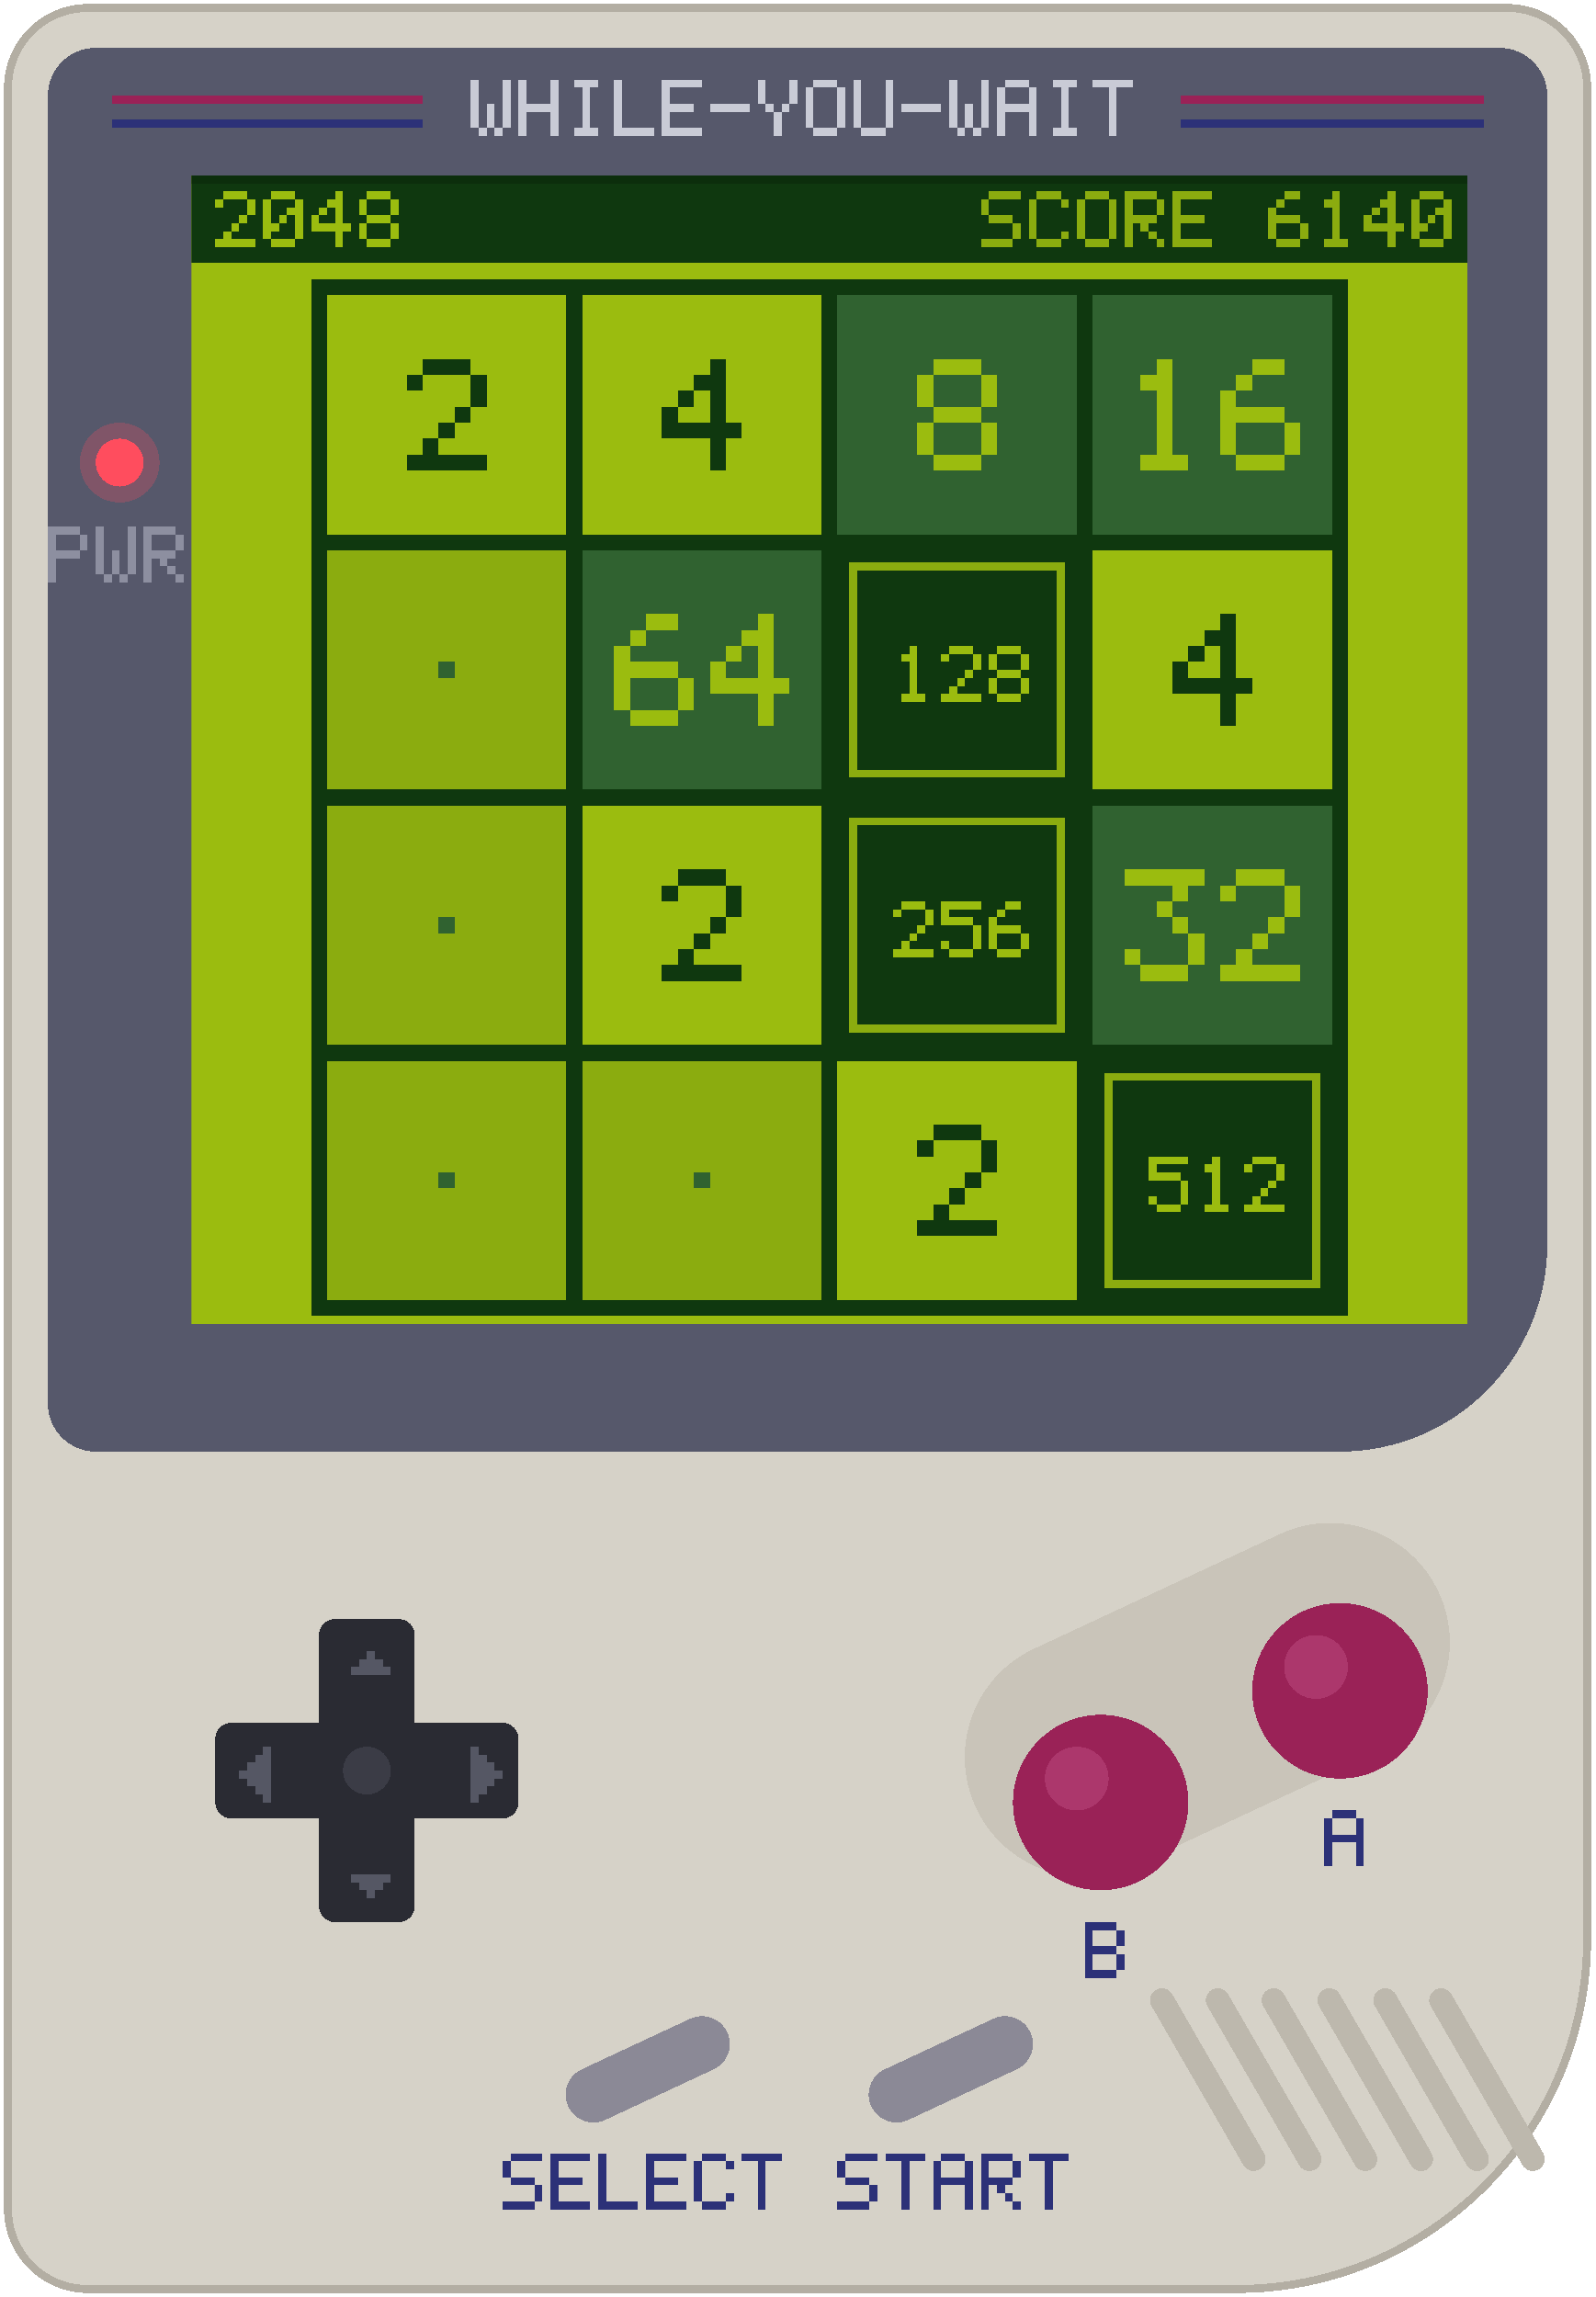
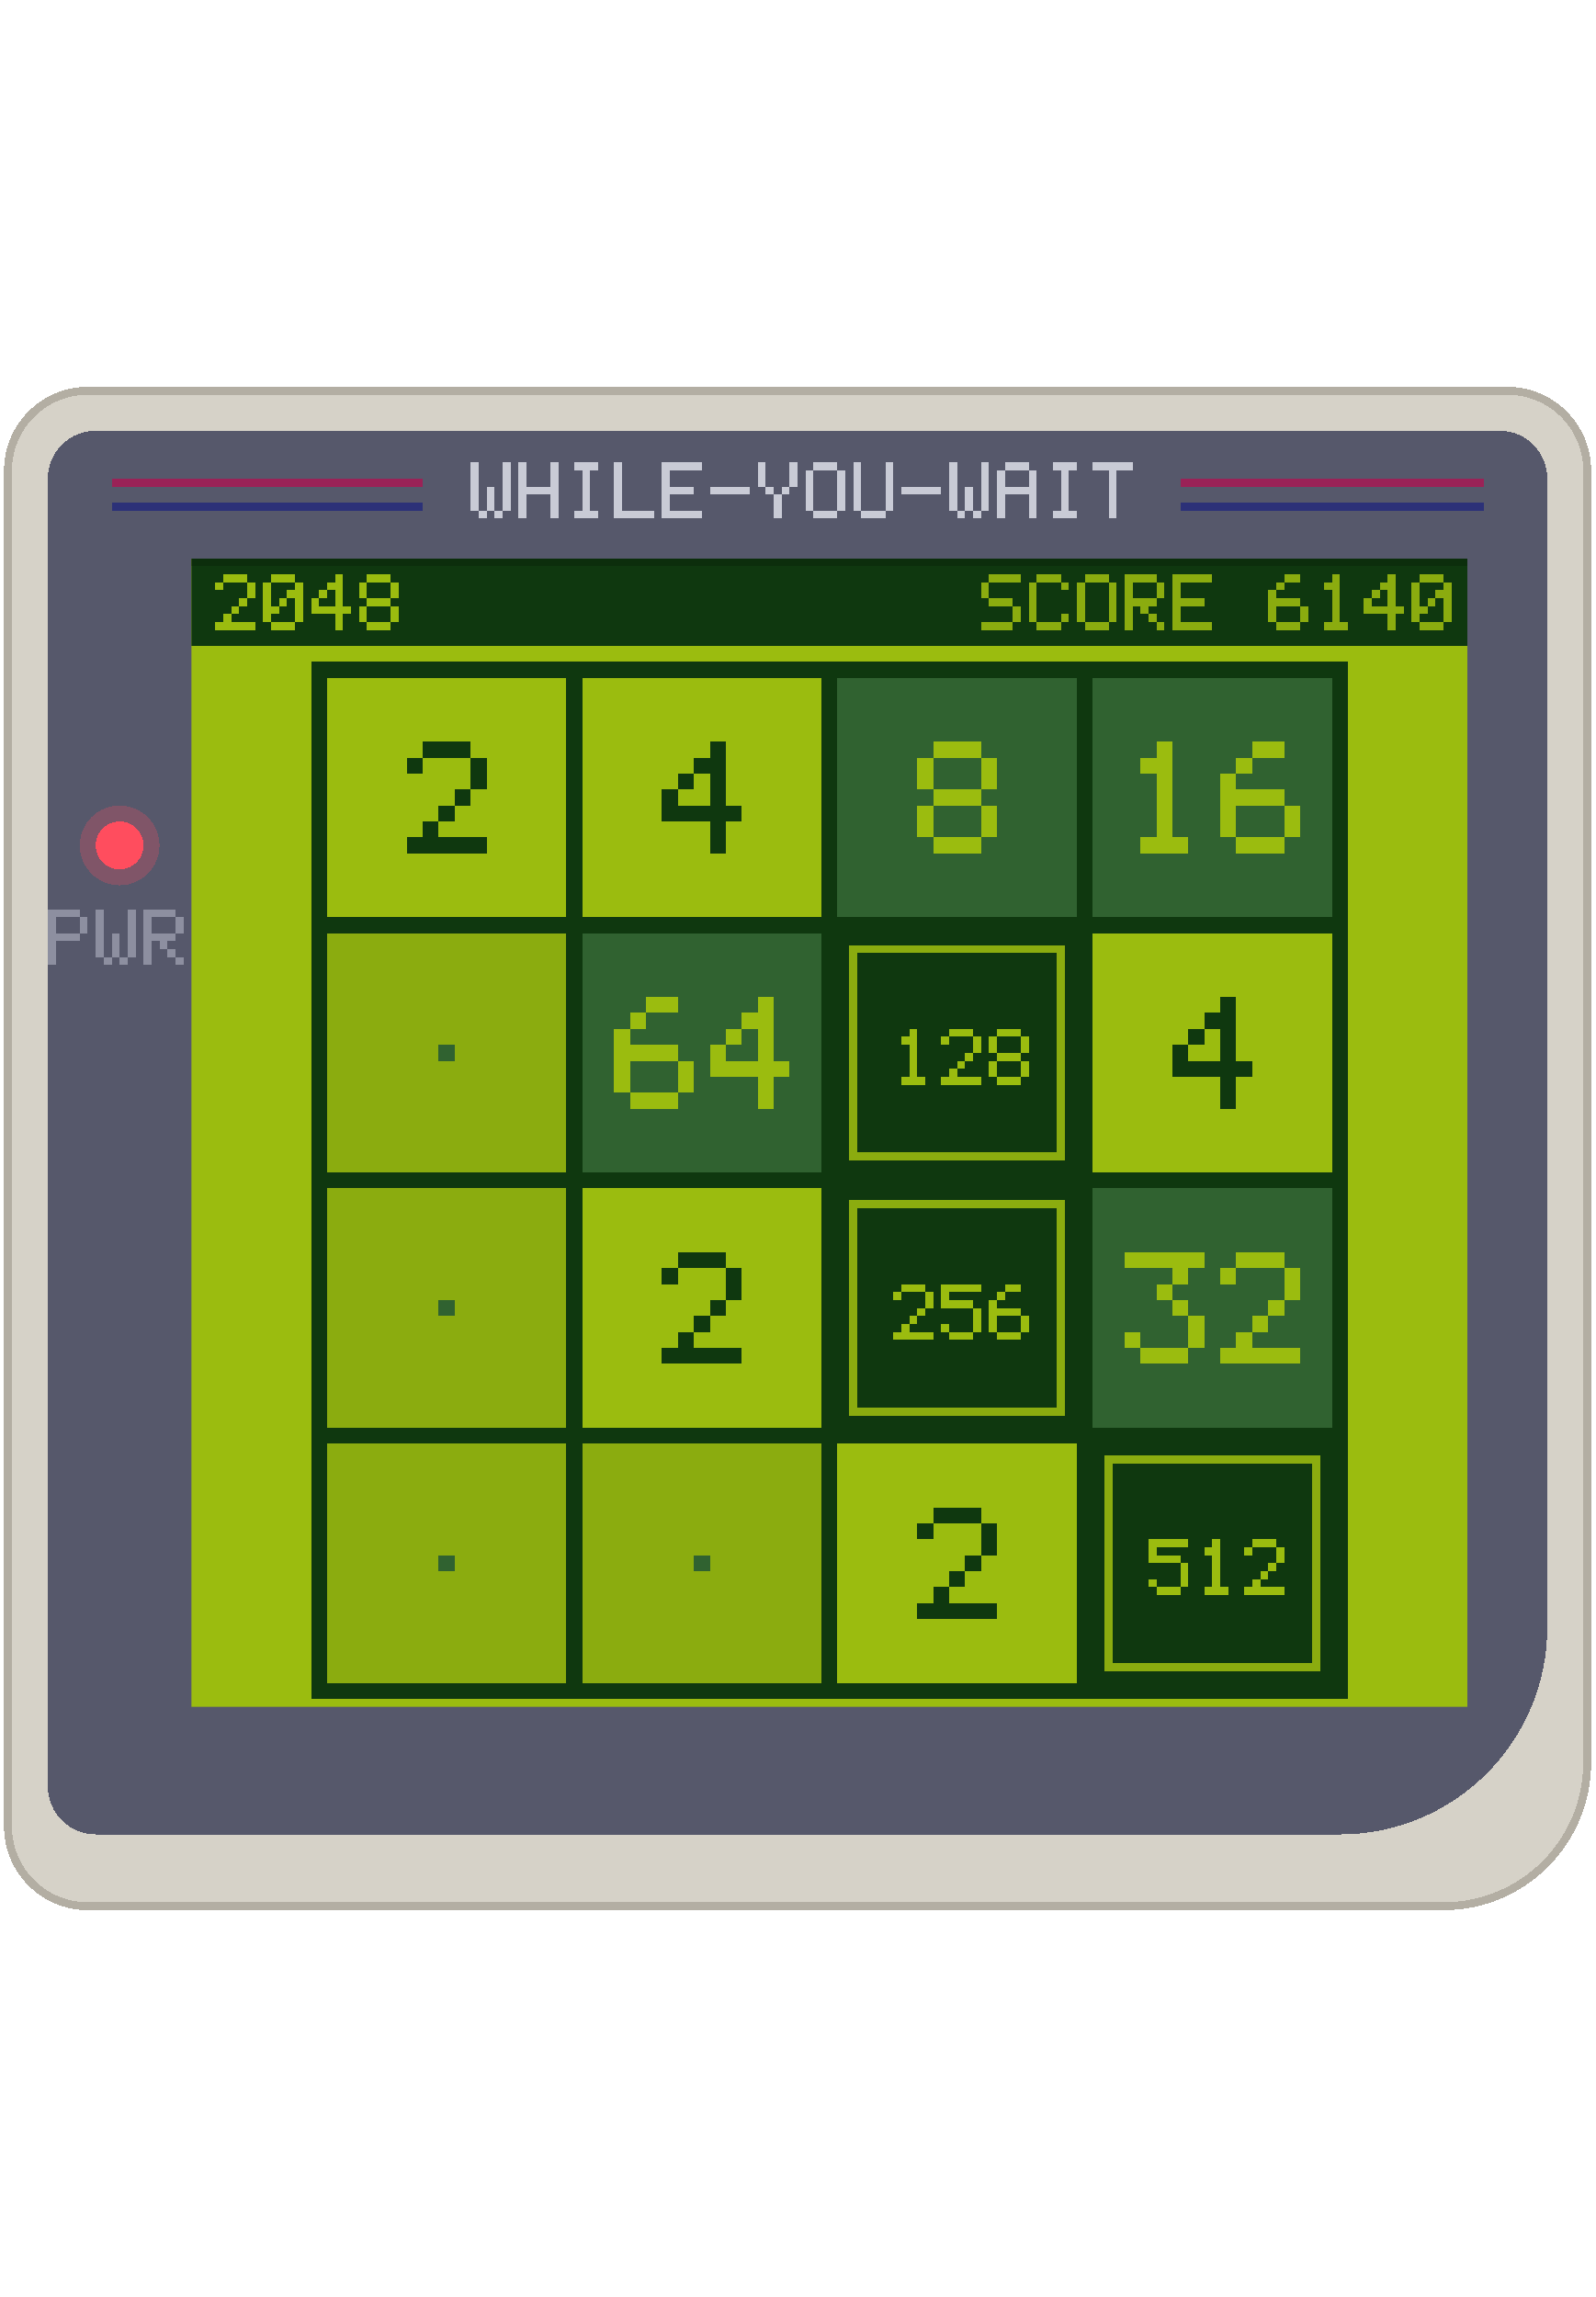
- <svg xmlns="http://www.w3.org/2000/svg" viewBox="0 0 200 288" width="300" height="432" shape-rendering="crispEdges">
+ <svg xmlns="http://www.w3.org/2000/svg" viewBox="0 0 200 192" width="300" height="432" shape-rendering="crispEdges">
  <defs>
    <path id="a32" d="M1 0h3v1h-3zM0 1h1v1h-1zM4 1h1v1h-1zM4 2h1v1h-1zM3 3h1v1h-1zM2 4h1v1h-1zM1 5h1v1h-1zM0 6h5v1h-5z" />
    <path id="a30" d="M1 0h3v1h-3zM0 1h1v1h-1zM4 1h1v1h-1zM0 2h1v1h-1zM3 2h2v1h-2zM0 3h1v1h-1zM2 3h1v1h-1zM4 3h1v1h-1zM0 4h2v1h-2zM4 4h1v1h-1zM0 5h1v1h-1zM4 5h1v1h-1zM1 6h3v1h-3z" />
    <path id="a34" d="M3 0h1v1h-1zM2 1h2v1h-2zM1 2h1v1h-1zM3 2h1v1h-1zM0 3h1v1h-1zM3 3h1v1h-1zM0 4h5v1h-5zM3 5h1v1h-1zM3 6h1v1h-1z" />
    <path id="a38" d="M1 0h3v1h-3zM0 1h1v1h-1zM4 1h1v1h-1zM0 2h1v1h-1zM4 2h1v1h-1zM1 3h3v1h-3zM0 4h1v1h-1zM4 4h1v1h-1zM0 5h1v1h-1zM4 5h1v1h-1zM1 6h3v1h-3z" />
    <path id="a53" d="M1 0h4v1h-4zM0 1h1v1h-1zM0 2h1v1h-1zM1 3h3v1h-3zM4 4h1v1h-1zM4 5h1v1h-1zM0 6h4v1h-4z" />
    <path id="a43" d="M1 0h3v1h-3zM0 1h1v1h-1zM4 1h1v1h-1zM0 2h1v1h-1zM0 3h1v1h-1zM0 4h1v1h-1zM0 5h1v1h-1zM4 5h1v1h-1zM1 6h3v1h-3z" />
    <path id="a4f" d="M1 0h3v1h-3zM0 1h1v1h-1zM4 1h1v1h-1zM0 2h1v1h-1zM4 2h1v1h-1zM0 3h1v1h-1zM4 3h1v1h-1zM0 4h1v1h-1zM4 4h1v1h-1zM0 5h1v1h-1zM4 5h1v1h-1zM1 6h3v1h-3z" />
    <path id="a52" d="M0 0h4v1h-4zM0 1h1v1h-1zM4 1h1v1h-1zM0 2h1v1h-1zM4 2h1v1h-1zM0 3h4v1h-4zM0 4h1v1h-1zM2 4h1v1h-1zM0 5h1v1h-1zM3 5h1v1h-1zM0 6h1v1h-1zM4 6h1v1h-1z" />
    <path id="a45" d="M0 0h5v1h-5zM0 1h1v1h-1zM0 2h1v1h-1zM0 3h4v1h-4zM0 4h1v1h-1zM0 5h1v1h-1zM0 6h5v1h-5z" />
    <path id="a36" d="M2 0h2v1h-2zM1 1h1v1h-1zM0 2h1v1h-1zM0 3h4v1h-4zM0 4h1v1h-1zM4 4h1v1h-1zM0 5h1v1h-1zM4 5h1v1h-1zM1 6h3v1h-3z" />
    <path id="a31" d="M2 0h1v1h-1zM1 1h2v1h-2zM2 2h1v1h-1zM2 3h1v1h-1zM2 4h1v1h-1zM2 5h1v1h-1zM1 6h3v1h-3z" />
    <path id="a35" d="M0 0h5v1h-5zM0 1h1v1h-1zM0 2h4v1h-4zM4 3h1v1h-1zM4 4h1v1h-1zM0 5h1v1h-1zM4 5h1v1h-1zM1 6h3v1h-3z" />
    <path id="a33" d="M0 0h5v1h-5zM3 1h1v1h-1zM2 2h1v1h-1zM3 3h1v1h-1zM4 4h1v1h-1zM0 5h1v1h-1zM4 5h1v1h-1zM1 6h3v1h-3z" />
    <path id="a57" d="M0 0h1v1h-1zM4 0h1v1h-1zM0 1h1v1h-1zM4 1h1v1h-1zM0 2h1v1h-1zM4 2h1v1h-1zM0 3h1v1h-1zM2 3h1v1h-1zM4 3h1v1h-1zM0 4h1v1h-1zM2 4h1v1h-1zM4 4h1v1h-1zM0 5h1v1h-1zM2 5h1v1h-1zM4 5h1v1h-1zM1 6h1v1h-1zM3 6h1v1h-1z" />
    <path id="a48" d="M0 0h1v1h-1zM4 0h1v1h-1zM0 1h1v1h-1zM4 1h1v1h-1zM0 2h1v1h-1zM4 2h1v1h-1zM0 3h5v1h-5zM0 4h1v1h-1zM4 4h1v1h-1zM0 5h1v1h-1zM4 5h1v1h-1zM0 6h1v1h-1zM4 6h1v1h-1z" />
    <path id="a49" d="M1 0h3v1h-3zM2 1h1v1h-1zM2 2h1v1h-1zM2 3h1v1h-1zM2 4h1v1h-1zM2 5h1v1h-1zM1 6h3v1h-3z" />
    <path id="a4c" d="M0 0h1v1h-1zM0 1h1v1h-1zM0 2h1v1h-1zM0 3h1v1h-1zM0 4h1v1h-1zM0 5h1v1h-1zM0 6h5v1h-5z" />
    <path id="a2d" d="M0 3h5v1h-5z" />
    <path id="a59" d="M0 0h1v1h-1zM4 0h1v1h-1zM0 1h1v1h-1zM4 1h1v1h-1zM0 2h1v1h-1zM4 2h1v1h-1zM1 3h1v1h-1zM3 3h1v1h-1zM2 4h1v1h-1zM2 5h1v1h-1zM2 6h1v1h-1z" />
    <path id="a55" d="M0 0h1v1h-1zM4 0h1v1h-1zM0 1h1v1h-1zM4 1h1v1h-1zM0 2h1v1h-1zM4 2h1v1h-1zM0 3h1v1h-1zM4 3h1v1h-1zM0 4h1v1h-1zM4 4h1v1h-1zM0 5h1v1h-1zM4 5h1v1h-1zM1 6h3v1h-3z" />
    <path id="a41" d="M1 0h3v1h-3zM0 1h1v1h-1zM4 1h1v1h-1zM0 2h1v1h-1zM4 2h1v1h-1zM0 3h5v1h-5zM0 4h1v1h-1zM4 4h1v1h-1zM0 5h1v1h-1zM4 5h1v1h-1zM0 6h1v1h-1zM4 6h1v1h-1z" />
    <path id="a54" d="M0 0h5v1h-5zM2 1h1v1h-1zM2 2h1v1h-1zM2 3h1v1h-1zM2 4h1v1h-1zM2 5h1v1h-1zM2 6h1v1h-1z" />
    <path id="a50" d="M0 0h4v1h-4zM0 1h1v1h-1zM4 1h1v1h-1zM0 2h1v1h-1zM4 2h1v1h-1zM0 3h4v1h-4zM0 4h1v1h-1zM0 5h1v1h-1zM0 6h1v1h-1z" />
-     <path id="a25b2" d="M2 1h1v1h-1zM1 2h3v1h-3zM0 3h5v1h-5z" />
-     <path id="a25bc" d="M0 3h5v1h-5zM1 4h3v1h-3zM2 5h1v1h-1z" />
-     <path id="a25c0" d="M4 0h1v1h-1zM3 1h2v1h-2zM2 2h3v1h-3zM1 3h4v1h-4zM2 4h3v1h-3zM3 5h2v1h-2zM4 6h1v1h-1z" />
-     <path id="a25b6" d="M0 0h1v1h-1zM0 1h2v1h-2zM0 2h3v1h-3zM0 3h4v1h-4zM0 4h3v1h-3zM0 5h2v1h-2zM0 6h1v1h-1z" />
-     <path id="a42" d="M0 0h4v1h-4zM0 1h1v1h-1zM4 1h1v1h-1zM0 2h1v1h-1zM4 2h1v1h-1zM0 3h4v1h-4zM0 4h1v1h-1zM4 4h1v1h-1zM0 5h1v1h-1zM4 5h1v1h-1zM0 6h4v1h-4z" />
    <clipPath id="lcdclip">
      <rect width="160" height="144" />
    </clipPath>
    <pattern id="dither" width="2" height="2" patternUnits="userSpaceOnUse">
      <rect width="1" height="1" fill="#0f380f" />
      <rect x="1" y="1" width="1" height="1" fill="#306230" />
    </pattern>
  </defs>
-   <path d="M11 1h178a10 10 0 0 1 10 10v232a44 44 0 0 1 -44 44h-144a10 10 0 0 1 -10 -10v-266a10 10 0 0 1 10 -10z" fill="#d6d2c8" stroke="#b3aea3" stroke-width="1" />
+   <path d="M11 1h178a10 10 0 0 1 10 10v162a18 18 0 0 1 -18 18h-170a10 10 0 0 1 -10 -10v-170a10 10 0 0 1 10 -10z" fill="#d6d2c8" stroke="#b3aea3" stroke-width="1" />
  <path d="M12 6h176a6 6 0 0 1 6 6v144a26 26 0 0 1 -26 26h-156a6 6 0 0 1 -6 -6v-164a6 6 0 0 1 6 -6z" fill="#56586b" />
  <rect x="14" y="12" width="39" height="1" fill="#9a2257" />
  <rect x="14" y="15" width="39" height="1" fill="#2c3178" />
  <rect x="148" y="12" width="38" height="1" fill="#9a2257" />
  <rect x="148" y="15" width="38" height="1" fill="#2c3178" />
  <use href="#a57" x="59" y="10" fill="#c9cbd6" />
  <use href="#a48" x="65" y="10" fill="#c9cbd6" />
  <use href="#a49" x="71" y="10" fill="#c9cbd6" />
  <use href="#a4c" x="77" y="10" fill="#c9cbd6" />
  <use href="#a45" x="83" y="10" fill="#c9cbd6" />
  <use href="#a2d" x="89" y="10" fill="#c9cbd6" />
  <use href="#a59" x="95" y="10" fill="#c9cbd6" />
  <use href="#a4f" x="101" y="10" fill="#c9cbd6" />
  <use href="#a55" x="107" y="10" fill="#c9cbd6" />
  <use href="#a2d" x="113" y="10" fill="#c9cbd6" />
  <use href="#a57" x="119" y="10" fill="#c9cbd6" />
  <use href="#a41" x="125" y="10" fill="#c9cbd6" />
  <use href="#a49" x="131" y="10" fill="#c9cbd6" />
  <use href="#a54" x="137" y="10" fill="#c9cbd6" />
  <circle cx="15" cy="58" r="3" fill="#ff4d5e" />
  <circle cx="15" cy="58" r="5" fill="#ff4d5e" opacity=".25" />
  <use href="#a50" x="6" y="66" fill="#8d8fa0" />
  <use href="#a57" x="12" y="66" fill="#8d8fa0" />
  <use href="#a52" x="18" y="66" fill="#8d8fa0" />
  <g transform="translate(24 22)" clip-path="url(#lcdclip)">
    <rect x="0" y="0" width="160" height="144" fill="#9bbc0f" />
    <rect x="0" y="0" width="160" height="11" fill="#0f380f" />
    <use href="#a32" x="3" y="2" fill="#9bbc0f" />
    <use href="#a30" x="9" y="2" fill="#9bbc0f" />
    <use href="#a34" x="15" y="2" fill="#9bbc0f" />
    <use href="#a38" x="21" y="2" fill="#9bbc0f" />
    <use href="#a53" x="99" y="2" fill="#8bac0f" />
    <use href="#a43" x="105" y="2" fill="#8bac0f" />
    <use href="#a4f" x="111" y="2" fill="#8bac0f" />
    <use href="#a52" x="117" y="2" fill="#8bac0f" />
    <use href="#a45" x="123" y="2" fill="#8bac0f" />
    <use href="#a36" x="135" y="2" fill="#8bac0f" />
    <use href="#a31" x="141" y="2" fill="#8bac0f" />
    <use href="#a34" x="147" y="2" fill="#8bac0f" />
    <use href="#a30" x="153" y="2" fill="#8bac0f" />
    <rect x="15" y="13" width="130" height="130" fill="#0f380f" />
    <rect x="17" y="15" width="30" height="30" fill="#9bbc0f" />
    <use href="#a32" transform="translate(27 23) scale(2)" fill="#0f380f" />
    <rect x="49" y="15" width="30" height="30" fill="#9bbc0f" />
    <use href="#a34" transform="translate(59 23) scale(2)" fill="#0f380f" />
    <rect x="81" y="15" width="30" height="30" fill="#306230" />
    <use href="#a38" transform="translate(91 23) scale(2)" fill="#9bbc0f" />
    <rect x="113" y="15" width="30" height="30" fill="#306230" />
    <use href="#a31" transform="translate(117 23) scale(2)" fill="#9bbc0f" />
    <use href="#a36" transform="translate(129 23) scale(2)" fill="#9bbc0f" />
    <rect x="17" y="47" width="30" height="30" fill="#8bac0f" />
    <rect x="31" y="61" width="2" height="2" fill="#306230" />
    <rect x="49" y="47" width="30" height="30" fill="#306230" />
    <use href="#a36" transform="translate(53 55) scale(2)" fill="#9bbc0f" />
    <use href="#a34" transform="translate(65 55) scale(2)" fill="#9bbc0f" />
    <rect x="81" y="47" width="30" height="30" fill="#0f380f" />
    <rect x="83" y="49" width="26" height="26" fill="none" stroke="#8bac0f" stroke-width="1" />
    <use href="#a31" x="88" y="59" fill="#9bbc0f" />
    <use href="#a32" x="94" y="59" fill="#9bbc0f" />
    <use href="#a38" x="100" y="59" fill="#9bbc0f" />
    <rect x="113" y="47" width="30" height="30" fill="#9bbc0f" />
    <use href="#a34" transform="translate(123 55) scale(2)" fill="#0f380f" />
    <rect x="17" y="79" width="30" height="30" fill="#8bac0f" />
    <rect x="31" y="93" width="2" height="2" fill="#306230" />
    <rect x="49" y="79" width="30" height="30" fill="#9bbc0f" />
    <use href="#a32" transform="translate(59 87) scale(2)" fill="#0f380f" />
    <rect x="81" y="79" width="30" height="30" fill="#0f380f" />
    <rect x="83" y="81" width="26" height="26" fill="none" stroke="#8bac0f" stroke-width="1" />
    <use href="#a32" x="88" y="91" fill="#9bbc0f" />
    <use href="#a35" x="94" y="91" fill="#9bbc0f" />
    <use href="#a36" x="100" y="91" fill="#9bbc0f" />
    <rect x="113" y="79" width="30" height="30" fill="#306230" />
    <use href="#a33" transform="translate(117 87) scale(2)" fill="#9bbc0f" />
    <use href="#a32" transform="translate(129 87) scale(2)" fill="#9bbc0f" />
    <rect x="17" y="111" width="30" height="30" fill="#8bac0f" />
    <rect x="31" y="125" width="2" height="2" fill="#306230" />
    <rect x="49" y="111" width="30" height="30" fill="#8bac0f" />
    <rect x="63" y="125" width="2" height="2" fill="#306230" />
    <rect x="81" y="111" width="30" height="30" fill="#9bbc0f" />
    <use href="#a32" transform="translate(91 119) scale(2)" fill="#0f380f" />
    <rect x="113" y="111" width="30" height="30" fill="#0f380f" />
    <rect x="115" y="113" width="26" height="26" fill="none" stroke="#8bac0f" stroke-width="1" />
    <use href="#a35" x="120" y="123" fill="#9bbc0f" />
    <use href="#a31" x="126" y="123" fill="#9bbc0f" />
    <use href="#a32" x="132" y="123" fill="#9bbc0f" />
  </g>
  <rect x="24" y="22" width="160" height="1" fill="#000" opacity=".18" />
-   <rect x="40" y="203" width="12" height="38" fill="#2a2b33" rx="2" />
-   <rect x="27" y="216" width="38" height="12" fill="#2a2b33" rx="2" />
-   <circle cx="46" cy="222" r="3" fill="#3b3c46" />
-   <use href="#a25b2" x="44" y="206" fill="#555764" />
-   <use href="#a25bc" x="44" y="232" fill="#555764" />
-   <use href="#a25c0" x="29" y="219" fill="#555764" />
-   <use href="#a25b6" x="59" y="219" fill="#555764" />
-   <rect x="122" y="198" width="64" height="30" rx="15" fill="#c9c4b9" transform="rotate(-25 153 219)" />
-   <circle cx="138" cy="226" r="11" fill="#9a2257" />
-   <circle cx="135" cy="223" r="4" fill="#b8457a" opacity=".6" />
-   <circle cx="168" cy="212" r="11" fill="#9a2257" />
-   <circle cx="165" cy="209" r="4" fill="#b8457a" opacity=".6" />
-   <use href="#a42" x="136" y="241" fill="#2c3178" />
-   <use href="#a41" x="166" y="227" fill="#2c3178" />
-   <rect x="70" y="256" width="22" height="7" rx="3.5" fill="#8b8996" transform="rotate(-25 81 259)" />
-   <rect x="108" y="256" width="22" height="7" rx="3.5" fill="#8b8996" transform="rotate(-25 119 259)" />
-   <use href="#a53" x="63" y="270" fill="#2c3178" />
-   <use href="#a45" x="69" y="270" fill="#2c3178" />
-   <use href="#a4c" x="75" y="270" fill="#2c3178" />
-   <use href="#a45" x="81" y="270" fill="#2c3178" />
-   <use href="#a43" x="87" y="270" fill="#2c3178" />
-   <use href="#a54" x="93" y="270" fill="#2c3178" />
-   <use href="#a53" x="105" y="270" fill="#2c3178" />
-   <use href="#a54" x="111" y="270" fill="#2c3178" />
-   <use href="#a41" x="117" y="270" fill="#2c3178" />
-   <use href="#a52" x="123" y="270" fill="#2c3178" />
-   <use href="#a54" x="129" y="270" fill="#2c3178" />
-   <rect x="150" y="248" width="3" height="26" rx="1.5" fill="#bdb8ad" transform="rotate(-30 151 261)" />
-   <rect x="157" y="248" width="3" height="26" rx="1.5" fill="#bdb8ad" transform="rotate(-30 158 261)" />
-   <rect x="164" y="248" width="3" height="26" rx="1.5" fill="#bdb8ad" transform="rotate(-30 165 261)" />
-   <rect x="171" y="248" width="3" height="26" rx="1.5" fill="#bdb8ad" transform="rotate(-30 172 261)" />
-   <rect x="178" y="248" width="3" height="26" rx="1.5" fill="#bdb8ad" transform="rotate(-30 179 261)" />
-   <rect x="185" y="248" width="3" height="26" rx="1.5" fill="#bdb8ad" transform="rotate(-30 186 261)" />
</svg>
